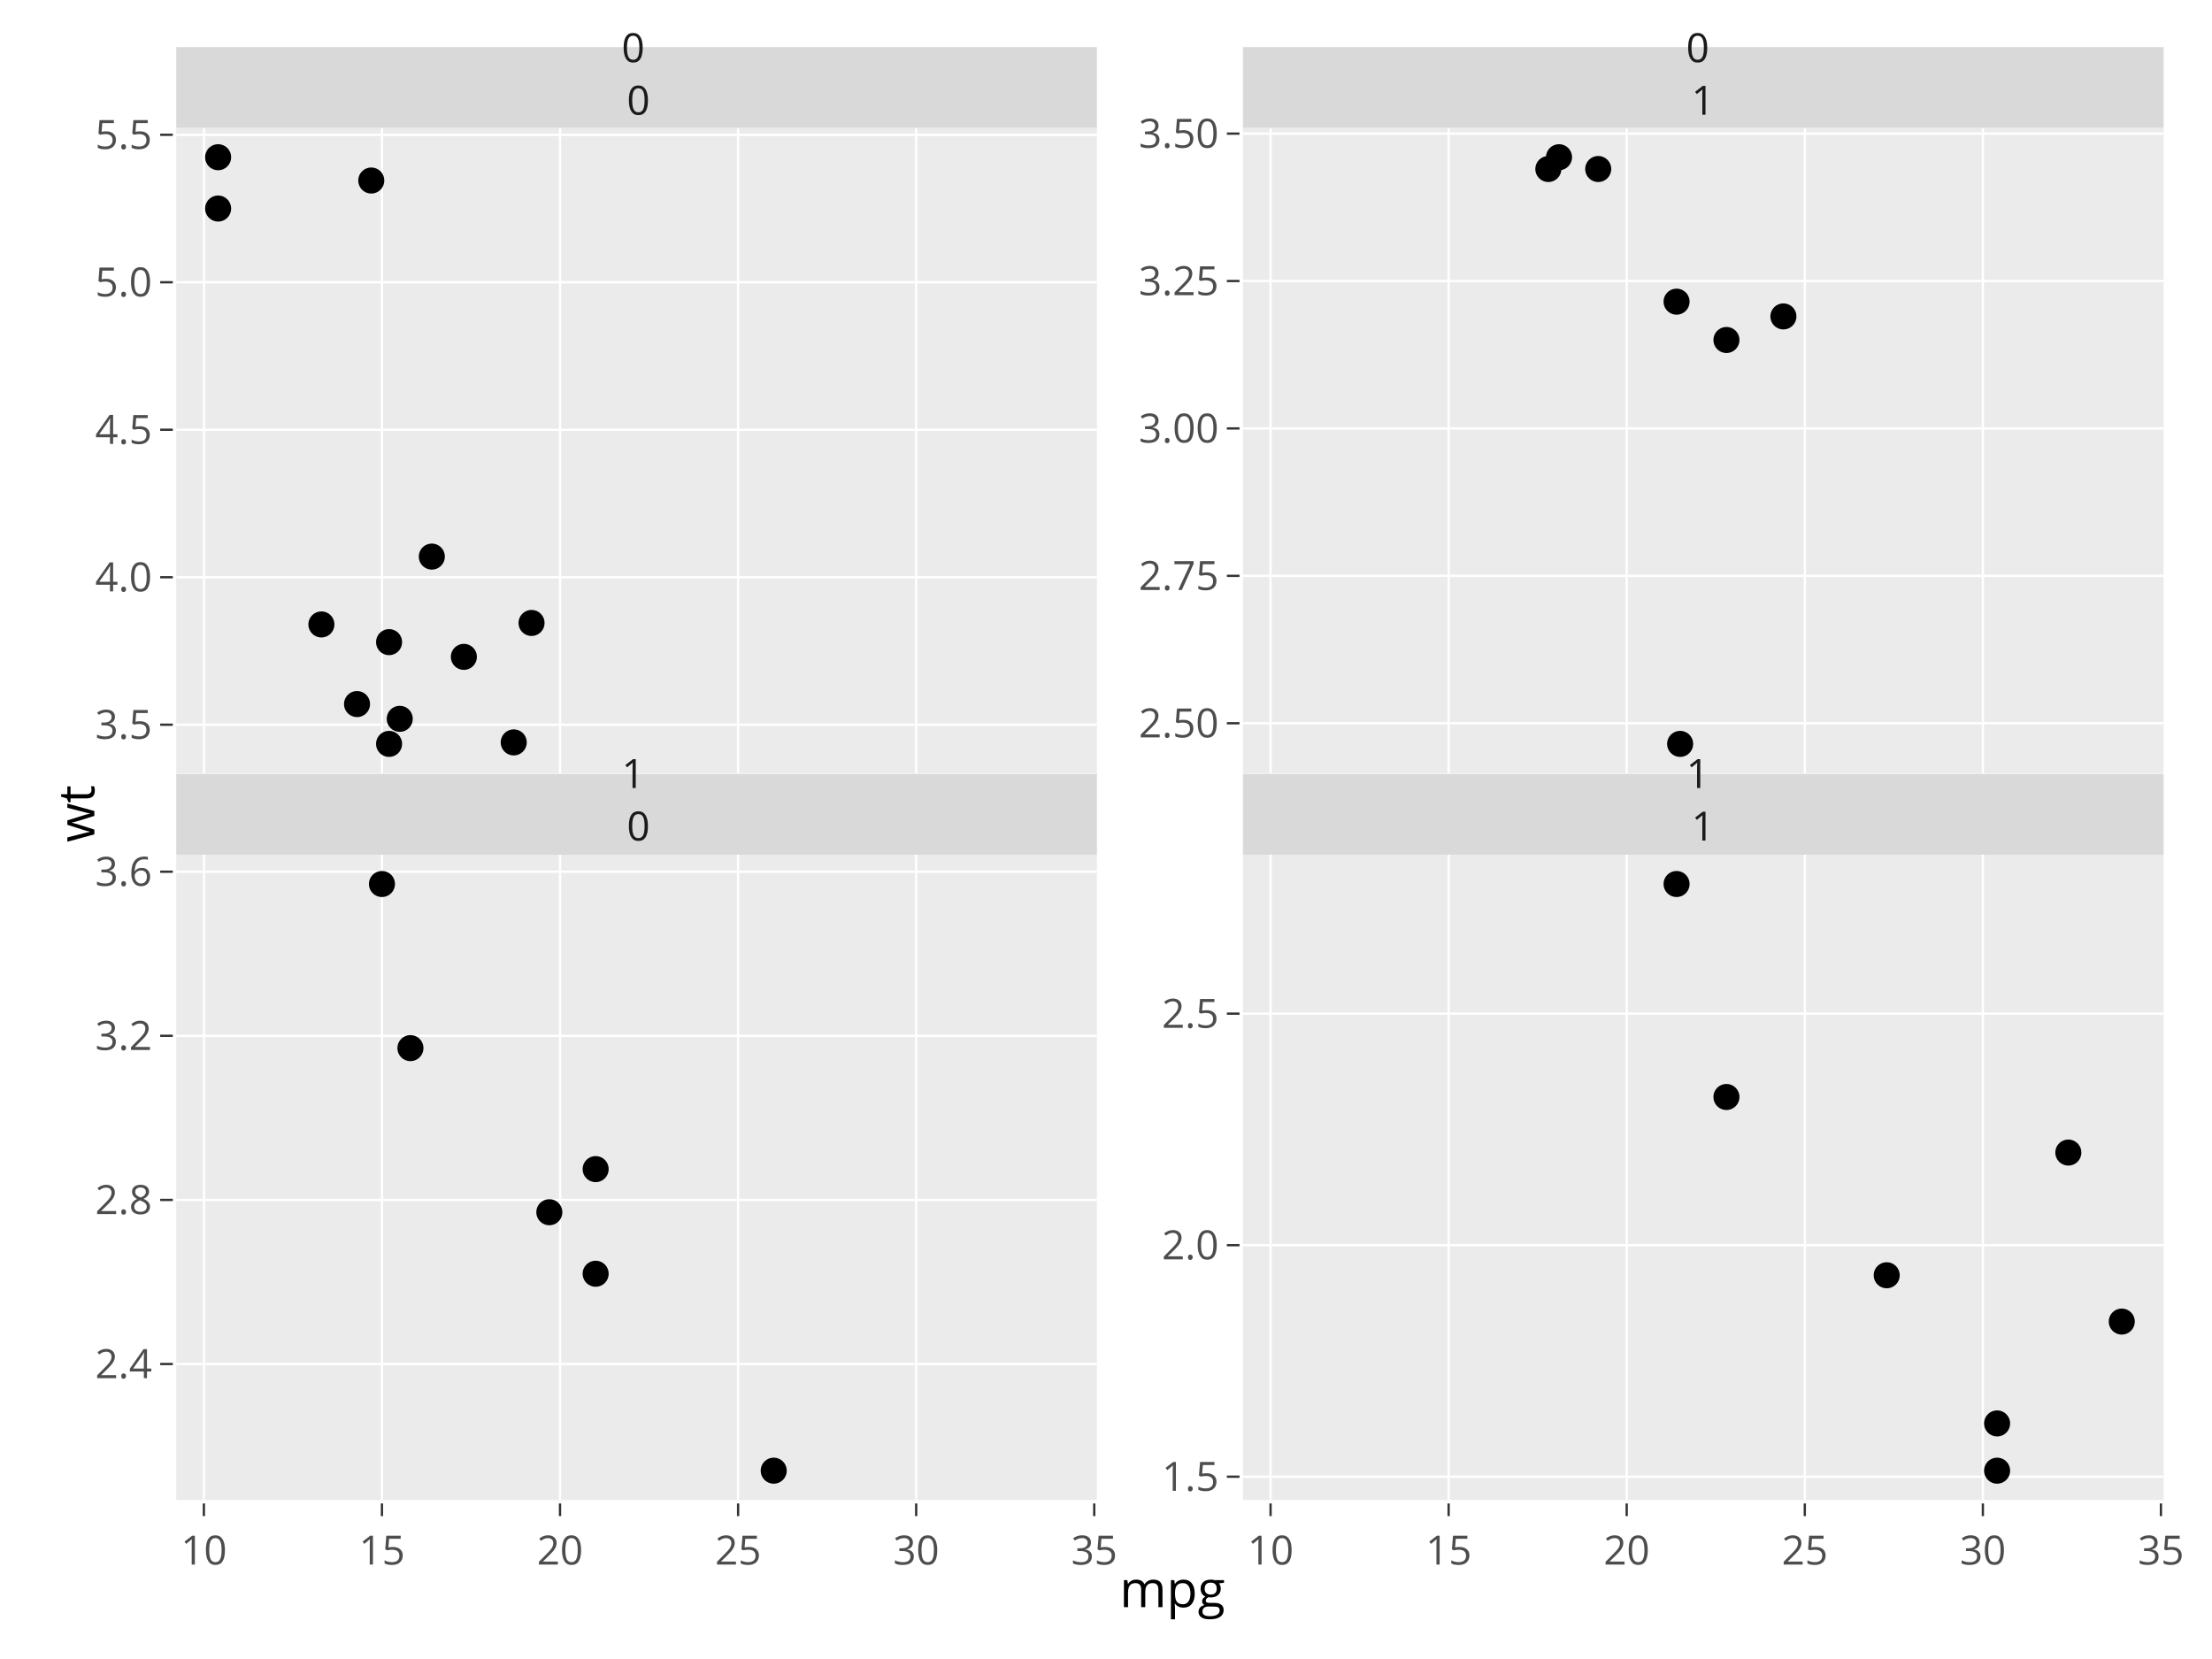
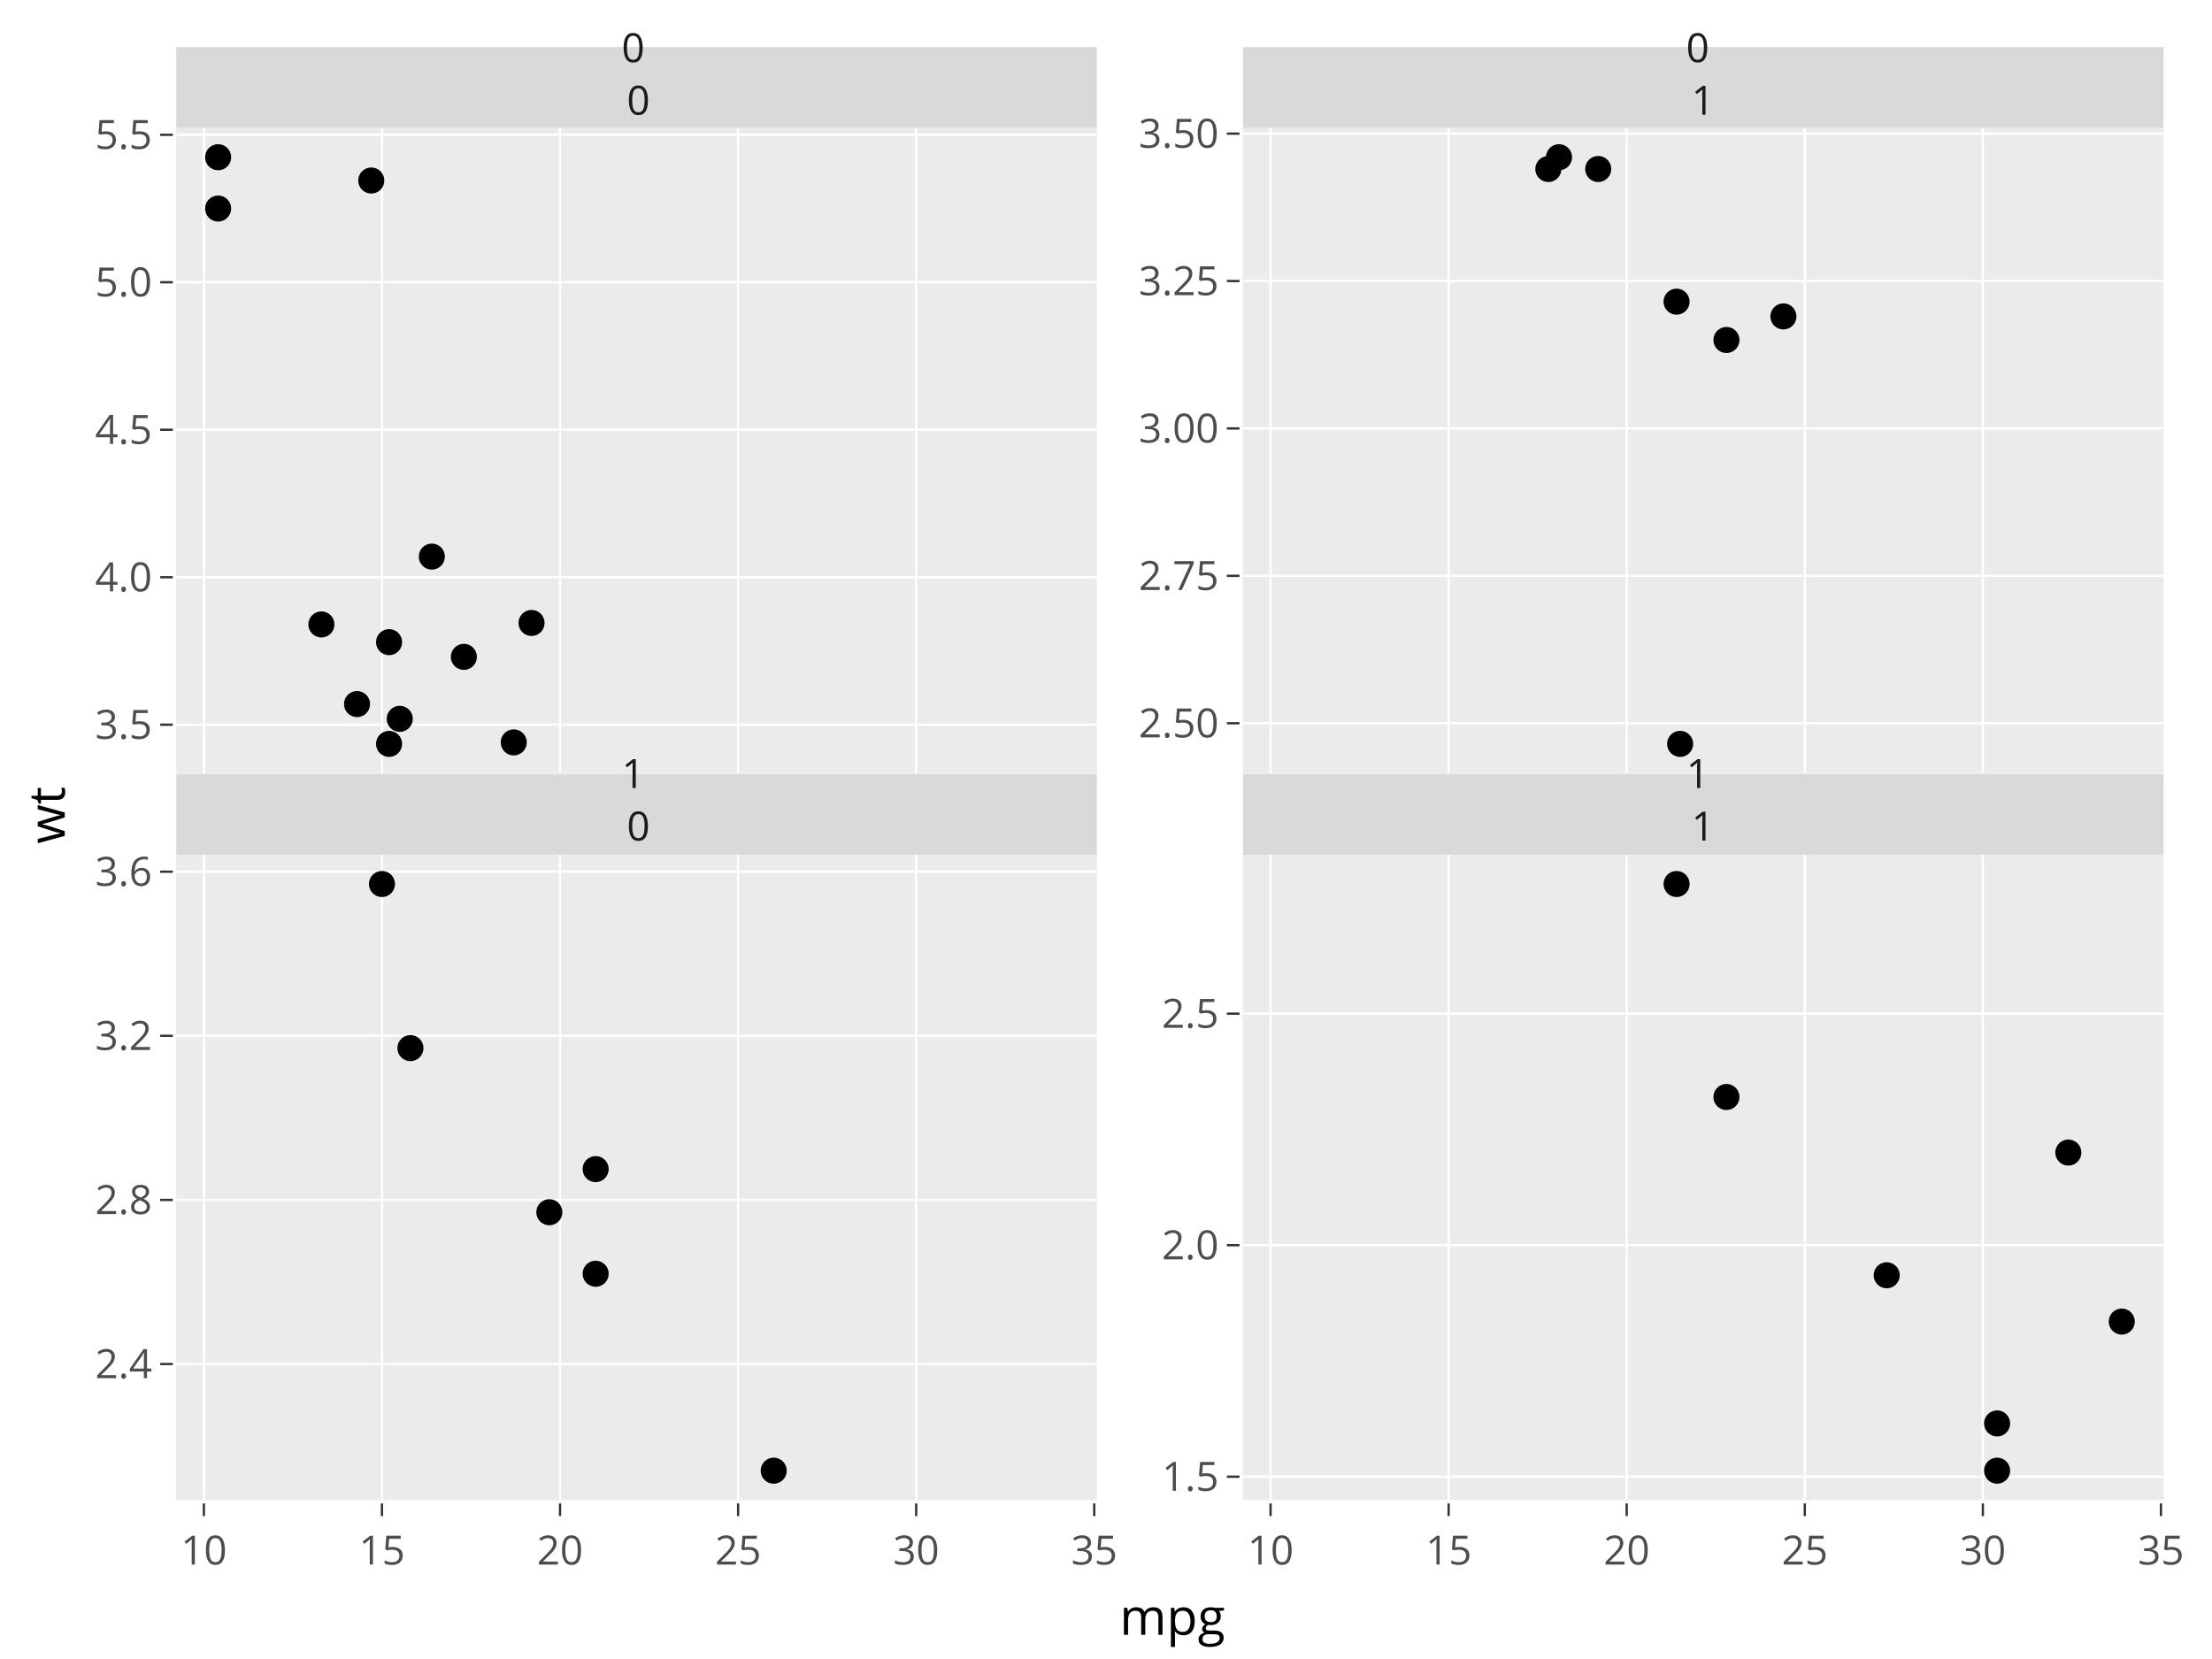
<svg xmlns="http://www.w3.org/2000/svg" class="main-svg" width="640" height="480" style="" viewBox="0 0 640 480">
  <rect x="0" y="0" width="640" height="480" style="fill: rgb(255, 255, 255); fill-opacity: 1;" />
  <defs id="defs-">
    <g class="clips">
      <clipPath id="clipxyplot" class="plotclip">
        <rect width="266.376" height="186.717" />
      </clipPath>
      <clipPath id="clipxy3plot" class="plotclip">
        <rect width="266.376" height="186.717" />
      </clipPath>
      <clipPath id="clipx2y2plot" class="plotclip">
        <rect width="266.376" height="186.717" />
      </clipPath>
      <clipPath id="clipx2y4plot" class="plotclip">
        <rect width="266.376" height="186.717" />
      </clipPath>
      <clipPath class="axesclip" id="clipx">
        <rect x="51" y="0" width="266.376" height="480" />
      </clipPath>
      <clipPath class="axesclip" id="clipy">
        <rect x="0" y="37" width="640" height="186.717" />
      </clipPath>
      <clipPath class="axesclip" id="clipxy">
        <rect x="51" y="37" width="266.376" height="186.717" />
      </clipPath>
      <clipPath class="axesclip" id="clipy2">
        <rect x="0" y="37" width="640" height="186.717" />
      </clipPath>
      <clipPath class="axesclip" id="clipxy2">
        <rect x="51" y="37" width="266.376" height="186.717" />
      </clipPath>
      <clipPath class="axesclip" id="clipy3">
        <rect x="0" y="247.283" width="640" height="186.717" />
      </clipPath>
      <clipPath class="axesclip" id="clipxy3">
        <rect x="51" y="247.283" width="266.376" height="186.717" />
      </clipPath>
      <clipPath class="axesclip" id="clipy4">
        <rect x="0" y="247.283" width="640" height="186.717" />
      </clipPath>
      <clipPath class="axesclip" id="clipxy4">
        <rect x="51" y="247.283" width="266.376" height="186.717" />
      </clipPath>
      <clipPath class="axesclip" id="clipx2">
        <rect x="359.624" y="0" width="266.376" height="480" />
      </clipPath>
      <clipPath class="axesclip" id="clipx2y">
        <rect x="359.624" y="37" width="266.376" height="186.717" />
      </clipPath>
      <clipPath class="axesclip" id="clipx2y2">
        <rect x="359.624" y="37" width="266.376" height="186.717" />
      </clipPath>
      <clipPath class="axesclip" id="clipx2y3">
        <rect x="359.624" y="247.283" width="266.376" height="186.717" />
      </clipPath>
      <clipPath class="axesclip" id="clipx2y4">
        <rect x="359.624" y="247.283" width="266.376" height="186.717" />
      </clipPath>
    </g>
    <g class="gradients" />
    <g class="patterns" />
  </defs>
  <g class="bglayer">
    <rect class="bg" x="51" y="37" width="266.376" height="186.717" style="fill: rgb(235, 235, 235); fill-opacity: 1; stroke-width: 0;" />
    <rect class="bg" x="51" y="247.283" width="266.376" height="186.717" style="fill: rgb(235, 235, 235); fill-opacity: 1; stroke-width: 0;" />
    <rect class="bg" x="359.624" y="37" width="266.376" height="186.717" style="fill: rgb(235, 235, 235); fill-opacity: 1; stroke-width: 0;" />
    <rect class="bg" x="359.624" y="247.283" width="266.376" height="186.717" style="fill: rgb(235, 235, 235); fill-opacity: 1; stroke-width: 0;" />
  </g>
  <g class="layer-below">
    <g class="imagelayer" />
    <g class="shapelayer" />
  </g>
  <g class="cartesianlayer">
    <g class="subplot xy">
      <g class="layer-subplot">
        <g class="shapelayer" />
        <g class="imagelayer" />
      </g>
      <g class="gridlayer">
        <g class="x">
          <path class="xgrid crisp" transform="translate(58.99,0)" d="M0,37v186.717" style="stroke: rgb(255, 255, 255); stroke-opacity: 1; stroke-width: 0.664px;" />
          <path class="xgrid crisp" transform="translate(110.51,0)" d="M0,37v186.717" style="stroke: rgb(255, 255, 255); stroke-opacity: 1; stroke-width: 0.664px;" />
          <path class="xgrid crisp" transform="translate(162.03,0)" d="M0,37v186.717" style="stroke: rgb(255, 255, 255); stroke-opacity: 1; stroke-width: 0.664px;" />
          <path class="xgrid crisp" transform="translate(213.56,0)" d="M0,37v186.717" style="stroke: rgb(255, 255, 255); stroke-opacity: 1; stroke-width: 0.664px;" />
          <path class="xgrid crisp" transform="translate(265.08,0)" d="M0,37v186.717" style="stroke: rgb(255, 255, 255); stroke-opacity: 1; stroke-width: 0.664px;" />
        </g>
        <g class="y">
          <path class="ygrid crisp" transform="translate(0,209.68)" d="M51,0h266.376" style="stroke: rgb(255, 255, 255); stroke-opacity: 1; stroke-width: 0.664px;" />
          <path class="ygrid crisp" transform="translate(0,167.01)" d="M51,0h266.376" style="stroke: rgb(255, 255, 255); stroke-opacity: 1; stroke-width: 0.664px;" />
          <path class="ygrid crisp" transform="translate(0,124.34)" d="M51,0h266.376" style="stroke: rgb(255, 255, 255); stroke-opacity: 1; stroke-width: 0.664px;" />
          <path class="ygrid crisp" transform="translate(0,81.67)" d="M51,0h266.376" style="stroke: rgb(255, 255, 255); stroke-opacity: 1; stroke-width: 0.664px;" />
          <path class="ygrid crisp" transform="translate(0,39)" d="M51,0h266.376" style="stroke: rgb(255, 255, 255); stroke-opacity: 1; stroke-width: 0.664px;" />
        </g>
      </g>
      <g class="zerolinelayer" />
      <path class="xlines-below" />
      <path class="ylines-below" />
      <g class="overlines-below" />
      <g class="xaxislayer-below" />
      <g class="yaxislayer-below" />
      <g class="overaxes-below" />
      <g class="plot" transform="translate(51,37)" clip-path="url(#clipxyplot)">
        <g class="scatterlayer mlayer">
          <g class="trace scatter trace-vdiffr-plotly-1" style="stroke-miterlimit: 2; opacity: 1;">
            <g class="fills" />
            <g class="errorbars" />
            <g class="lines" />
            <g class="points">
              <path class="point" transform="translate(97.64,177.8)" d="M2.83,0A2.83,2.83 0 1,1 0,-2.83A2.83,2.83 0 0,1 2.83,0Z" style="opacity: 1; stroke-width: 1.89px; fill: rgb(0, 0, 0); fill-opacity: 1; stroke: rgb(0, 0, 0); stroke-opacity: 1;" />
              <path class="point" transform="translate(52.3,166.71)" d="M2.83,0A2.83,2.83 0 1,1 0,-2.83A2.83,2.83 0 0,1 2.83,0Z" style="opacity: 1; stroke-width: 1.89px; fill: rgb(0, 0, 0); fill-opacity: 1; stroke: rgb(0, 0, 0); stroke-opacity: 1;" />
              <path class="point" transform="translate(73.94,124.04)" d="M2.83,0A2.83,2.83 0 1,1 0,-2.83A2.83,2.83 0 0,1 2.83,0Z" style="opacity: 1; stroke-width: 1.89px; fill: rgb(0, 0, 0); fill-opacity: 1; stroke: rgb(0, 0, 0); stroke-opacity: 1;" />
              <path class="point" transform="translate(83.21,153.05)" d="M2.83,0A2.83,2.83 0 1,1 0,-2.83A2.83,2.83 0 0,1 2.83,0Z" style="opacity: 1; stroke-width: 1.89px; fill: rgb(0, 0, 0); fill-opacity: 1; stroke: rgb(0, 0, 0); stroke-opacity: 1;" />
              <path class="point" transform="translate(61.57,148.79)" d="M2.83,0A2.83,2.83 0 1,1 0,-2.83A2.83,2.83 0 0,1 2.83,0Z" style="opacity: 1; stroke-width: 1.89px; fill: rgb(0, 0, 0); fill-opacity: 1; stroke: rgb(0, 0, 0); stroke-opacity: 1;" />
              <path class="point" transform="translate(12.11,23.34)" d="M2.83,0A2.83,2.83 0 1,1 0,-2.83A2.83,2.83 0 0,1 2.83,0Z" style="opacity: 1; stroke-width: 1.89px; fill: rgb(0, 0, 0); fill-opacity: 1; stroke: rgb(0, 0, 0); stroke-opacity: 1;" />
              <path class="point" transform="translate(12.11,8.49)" d="M2.83,0A2.83,2.83 0 1,1 0,-2.83A2.83,2.83 0 0,1 2.83,0Z" style="opacity: 1; stroke-width: 1.89px; fill: rgb(0, 0, 0); fill-opacity: 1; stroke: rgb(0, 0, 0); stroke-opacity: 1;" />
              <path class="point" transform="translate(56.42,15.23)" d="M2.83,0A2.83,2.83 0 1,1 0,-2.83A2.83,2.83 0 0,1 2.83,0Z" style="opacity: 1; stroke-width: 1.89px; fill: rgb(0, 0, 0); fill-opacity: 1; stroke: rgb(0, 0, 0); stroke-opacity: 1;" />
              <path class="point" transform="translate(64.66,170.98)" d="M2.83,0A2.83,2.83 0 1,1 0,-2.83A2.83,2.83 0 0,1 2.83,0Z" style="opacity: 1; stroke-width: 1.89px; fill: rgb(0, 0, 0); fill-opacity: 1; stroke: rgb(0, 0, 0); stroke-opacity: 1;" />
              <path class="point" transform="translate(61.57,178.23)" d="M2.83,0A2.83,2.83 0 1,1 0,-2.83A2.83,2.83 0 0,1 2.83,0Z" style="opacity: 1; stroke-width: 1.89px; fill: rgb(0, 0, 0); fill-opacity: 1; stroke: rgb(0, 0, 0); stroke-opacity: 1;" />
              <path class="point" transform="translate(41.99,143.67)" d="M2.83,0A2.83,2.83 0 1,1 0,-2.83A2.83,2.83 0 0,1 2.83,0Z" style="opacity: 1; stroke-width: 1.89px; fill: rgb(0, 0, 0); fill-opacity: 1; stroke: rgb(0, 0, 0); stroke-opacity: 1;" />
              <path class="point" transform="translate(102.79,143.24)" d="M2.83,0A2.83,2.83 0 1,1 0,-2.83A2.83,2.83 0 0,1 2.83,0Z" style="opacity: 1; stroke-width: 1.89px; fill: rgb(0, 0, 0); fill-opacity: 1; stroke: rgb(0, 0, 0); stroke-opacity: 1;" />
            </g>
            <g class="text" />
          </g>
        </g>
      </g>
      <g class="overplot" />
      <path class="xlines-above crisp" d="M0,0" style="fill: none;" />
      <path class="ylines-above crisp" d="" style="fill: none; stroke-width: 1px; stroke: rgb(0, 0, 0); stroke-opacity: 0;" />
      <g class="overlines-above" />
      <g class="xaxislayer-above" />
      <g class="yaxislayer-above">
        <path class="ytick ticks crisp" d="M50,0h-3.653" transform="translate(0,209.68)" style="stroke: rgb(51, 51, 51); stroke-opacity: 1; stroke-width: 0.664px;" />
        <path class="ytick ticks crisp" d="M50,0h-3.653" transform="translate(0,167.01)" style="stroke: rgb(51, 51, 51); stroke-opacity: 1; stroke-width: 0.664px;" />
        <path class="ytick ticks crisp" d="M50,0h-3.653" transform="translate(0,124.34)" style="stroke: rgb(51, 51, 51); stroke-opacity: 1; stroke-width: 0.664px;" />
        <path class="ytick ticks crisp" d="M50,0h-3.653" transform="translate(0,81.67)" style="stroke: rgb(51, 51, 51); stroke-opacity: 1; stroke-width: 0.664px;" />
        <path class="ytick ticks crisp" d="M50,0h-3.653" transform="translate(0,39)" style="stroke: rgb(51, 51, 51); stroke-opacity: 1; stroke-width: 0.664px;" />
        <g class="ytick">
          <text text-anchor="end" x="44.009" y="4.091" transform="translate(0,209.68)" style="font-family: 'Open Sans', verdana, arial, sans-serif; font-size: 11.69px; fill: rgb(77, 77, 77); fill-opacity: 1; white-space: pre; opacity: 1;">3.5</text>
        </g>
        <g class="ytick">
          <text text-anchor="end" x="44.009" y="4.091" style="font-family: 'Open Sans', verdana, arial, sans-serif; font-size: 11.69px; fill: rgb(77, 77, 77); fill-opacity: 1; white-space: pre; opacity: 1;" transform="translate(0,167.01)">4.0</text>
        </g>
        <g class="ytick">
          <text text-anchor="end" x="44.009" y="4.091" style="font-family: 'Open Sans', verdana, arial, sans-serif; font-size: 11.69px; fill: rgb(77, 77, 77); fill-opacity: 1; white-space: pre; opacity: 1;" transform="translate(0,124.34)">4.5</text>
        </g>
        <g class="ytick">
          <text text-anchor="end" x="44.009" y="4.091" style="font-family: 'Open Sans', verdana, arial, sans-serif; font-size: 11.69px; fill: rgb(77, 77, 77); fill-opacity: 1; white-space: pre; opacity: 1;" transform="translate(0,81.67)">5.0</text>
        </g>
        <g class="ytick">
          <text text-anchor="end" x="44.009" y="4.091" style="font-family: 'Open Sans', verdana, arial, sans-serif; font-size: 11.69px; fill: rgb(77, 77, 77); fill-opacity: 1; white-space: pre; opacity: 1;" transform="translate(0,39)">5.5</text>
        </g>
      </g>
      <g class="overaxes-above" />
    </g>
    <g class="subplot xy3">
      <g class="layer-subplot">
        <g class="shapelayer" />
        <g class="imagelayer" />
      </g>
      <g class="gridlayer">
        <g class="x">
          <path class="xgrid crisp" transform="translate(58.99,0)" d="M0,247.283v186.717" style="stroke: rgb(255, 255, 255); stroke-opacity: 1; stroke-width: 0.664px;" />
          <path class="xgrid crisp" transform="translate(110.51,0)" d="M0,247.283v186.717" style="stroke: rgb(255, 255, 255); stroke-opacity: 1; stroke-width: 0.664px;" />
          <path class="xgrid crisp" transform="translate(162.03,0)" d="M0,247.283v186.717" style="stroke: rgb(255, 255, 255); stroke-opacity: 1; stroke-width: 0.664px;" />
          <path class="xgrid crisp" transform="translate(213.56,0)" d="M0,247.283v186.717" style="stroke: rgb(255, 255, 255); stroke-opacity: 1; stroke-width: 0.664px;" />
          <path class="xgrid crisp" transform="translate(265.08,0)" d="M0,247.283v186.717" style="stroke: rgb(255, 255, 255); stroke-opacity: 1; stroke-width: 0.664px;" />
        </g>
        <g class="y3">
          <path class="y3grid crisp" transform="translate(0,394.6531)" d="M51,0h266.376" style="stroke: rgb(255, 255, 255); stroke-opacity: 1; stroke-width: 0.664px;" />
          <path class="y3grid crisp" transform="translate(0,347.1731)" d="M51,0h266.376" style="stroke: rgb(255, 255, 255); stroke-opacity: 1; stroke-width: 0.664px;" />
          <path class="y3grid crisp" transform="translate(0,299.6931)" d="M51,0h266.376" style="stroke: rgb(255, 255, 255); stroke-opacity: 1; stroke-width: 0.664px;" />
          <path class="y3grid crisp" transform="translate(0,252.2131)" d="M51,0h266.376" style="stroke: rgb(255, 255, 255); stroke-opacity: 1; stroke-width: 0.664px;" />
        </g>
      </g>
      <g class="zerolinelayer" />
      <path class="xlines-below" />
      <path class="ylines-below" />
      <g class="overlines-below" />
      <g class="xaxislayer-below" />
      <g class="yaxislayer-below" />
      <g class="overaxes-below" />
      <g class="plot" transform="translate(51,247.2831)" clip-path="url(#clipxy3plot)">
        <g class="scatterlayer mlayer">
          <g class="trace scatter trace-vdiffr-plotly-3" style="stroke-miterlimit: 2; opacity: 1;">
            <g class="fills" />
            <g class="errorbars" />
            <g class="lines" />
            <g class="points">
              <path class="point" transform="translate(121.34,121.25)" d="M2.83,0A2.83,2.83 0 1,1 0,-2.83A2.83,2.83 0 0,1 2.83,0Z" style="opacity: 1; stroke-width: 1.89px; fill: rgb(0, 0, 0); fill-opacity: 1; stroke: rgb(0, 0, 0); stroke-opacity: 1;" />
              <path class="point" transform="translate(121.34,90.98)" d="M2.83,0A2.83,2.83 0 1,1 0,-2.83A2.83,2.83 0 0,1 2.83,0Z" style="opacity: 1; stroke-width: 1.89px; fill: rgb(0, 0, 0); fill-opacity: 1; stroke: rgb(0, 0, 0); stroke-opacity: 1;" />
              <path class="point" transform="translate(172.86,178.23)" d="M2.83,0A2.83,2.83 0 1,1 0,-2.83A2.83,2.83 0 0,1 2.83,0Z" style="opacity: 1; stroke-width: 1.89px; fill: rgb(0, 0, 0); fill-opacity: 1; stroke: rgb(0, 0, 0); stroke-opacity: 1;" />
              <path class="point" transform="translate(67.75,55.97)" d="M2.83,0A2.83,2.83 0 1,1 0,-2.83A2.83,2.83 0 0,1 2.83,0Z" style="opacity: 1; stroke-width: 1.89px; fill: rgb(0, 0, 0); fill-opacity: 1; stroke: rgb(0, 0, 0); stroke-opacity: 1;" />
              <path class="point" transform="translate(107.94,103.45)" d="M2.83,0A2.83,2.83 0 1,1 0,-2.83A2.83,2.83 0 0,1 2.83,0Z" style="opacity: 1; stroke-width: 1.89px; fill: rgb(0, 0, 0); fill-opacity: 1; stroke: rgb(0, 0, 0); stroke-opacity: 1;" />
              <path class="point" transform="translate(59.51,8.49)" d="M2.83,0A2.83,2.83 0 1,1 0,-2.83A2.83,2.83 0 0,1 2.83,0Z" style="opacity: 1; stroke-width: 1.89px; fill: rgb(0, 0, 0); fill-opacity: 1; stroke: rgb(0, 0, 0); stroke-opacity: 1;" />
            </g>
            <g class="text" />
          </g>
        </g>
      </g>
      <g class="overplot" />
      <path class="xlines-above crisp" d="" style="fill: none; stroke-width: 1px; stroke: rgb(0, 0, 0); stroke-opacity: 0;" />
      <path class="ylines-above crisp" d="" style="fill: none; stroke-width: 1px; stroke: rgb(0, 0, 0); stroke-opacity: 0;" />
      <g class="overlines-above" />
      <g class="xaxislayer-above">
        <path class="xtick ticks crisp" d="M0,435v3.653" transform="translate(58.99,0)" style="stroke: rgb(51, 51, 51); stroke-opacity: 1; stroke-width: 0.664px;" />
        <path class="xtick ticks crisp" d="M0,435v3.653" transform="translate(110.51,0)" style="stroke: rgb(51, 51, 51); stroke-opacity: 1; stroke-width: 0.664px;" />
        <path class="xtick ticks crisp" d="M0,435v3.653" transform="translate(162.03,0)" style="stroke: rgb(51, 51, 51); stroke-opacity: 1; stroke-width: 0.664px;" />
        <path class="xtick ticks crisp" d="M0,435v3.653" transform="translate(213.56,0)" style="stroke: rgb(51, 51, 51); stroke-opacity: 1; stroke-width: 0.664px;" />
        <path class="xtick ticks crisp" d="M0,435v3.653" transform="translate(265.08,0)" style="stroke: rgb(51, 51, 51); stroke-opacity: 1; stroke-width: 0.664px;" />
        <path class="xtick ticks crisp" d="M0,435v3.653" transform="translate(316.6,0)" style="stroke: rgb(51, 51, 51); stroke-opacity: 1; stroke-width: 0.664px;" />
        <g class="xtick">
          <text text-anchor="middle" x="0" y="452.68" transform="translate(58.99,0)" style="font-family: 'Open Sans', verdana, arial, sans-serif; font-size: 11.69px; fill: rgb(77, 77, 77); fill-opacity: 1; white-space: pre; opacity: 1;">10</text>
        </g>
        <g class="xtick">
          <text text-anchor="middle" x="0" y="452.68" style="font-family: 'Open Sans', verdana, arial, sans-serif; font-size: 11.69px; fill: rgb(77, 77, 77); fill-opacity: 1; white-space: pre; opacity: 1;" transform="translate(110.51,0)">15</text>
        </g>
        <g class="xtick">
          <text text-anchor="middle" x="0" y="452.68" style="font-family: 'Open Sans', verdana, arial, sans-serif; font-size: 11.69px; fill: rgb(77, 77, 77); fill-opacity: 1; white-space: pre; opacity: 1;" transform="translate(162.03,0)">20</text>
        </g>
        <g class="xtick">
          <text text-anchor="middle" x="0" y="452.68" style="font-family: 'Open Sans', verdana, arial, sans-serif; font-size: 11.69px; fill: rgb(77, 77, 77); fill-opacity: 1; white-space: pre; opacity: 1;" transform="translate(213.56,0)">25</text>
        </g>
        <g class="xtick">
          <text text-anchor="middle" x="0" y="452.68" style="font-family: 'Open Sans', verdana, arial, sans-serif; font-size: 11.69px; fill: rgb(77, 77, 77); fill-opacity: 1; white-space: pre; opacity: 1;" transform="translate(265.08,0)">30</text>
        </g>
        <g class="xtick">
          <text text-anchor="middle" x="0" y="452.68" style="font-family: 'Open Sans', verdana, arial, sans-serif; font-size: 11.69px; fill: rgb(77, 77, 77); fill-opacity: 1; white-space: pre; opacity: 1;" transform="translate(316.6,0)">35</text>
        </g>
      </g>
      <g class="yaxislayer-above">
        <path class="y3tick ticks crisp" d="M50,0h-3.653" transform="translate(0,394.6531)" style="stroke: rgb(51, 51, 51); stroke-opacity: 1; stroke-width: 0.664px;" />
        <path class="y3tick ticks crisp" d="M50,0h-3.653" transform="translate(0,347.1731)" style="stroke: rgb(51, 51, 51); stroke-opacity: 1; stroke-width: 0.664px;" />
        <path class="y3tick ticks crisp" d="M50,0h-3.653" transform="translate(0,299.6931)" style="stroke: rgb(51, 51, 51); stroke-opacity: 1; stroke-width: 0.664px;" />
        <path class="y3tick ticks crisp" d="M50,0h-3.653" transform="translate(0,252.2131)" style="stroke: rgb(51, 51, 51); stroke-opacity: 1; stroke-width: 0.664px;" />
        <g class="y3tick">
          <text text-anchor="end" x="44.009" y="4.091" transform="translate(0,394.6531)" style="font-family: 'Open Sans', verdana, arial, sans-serif; font-size: 11.69px; fill: rgb(77, 77, 77); fill-opacity: 1; white-space: pre; opacity: 1;">2.4</text>
        </g>
        <g class="y3tick">
          <text text-anchor="end" x="44.009" y="4.091" style="font-family: 'Open Sans', verdana, arial, sans-serif; font-size: 11.69px; fill: rgb(77, 77, 77); fill-opacity: 1; white-space: pre; opacity: 1;" transform="translate(0,347.1731)">2.8</text>
        </g>
        <g class="y3tick">
          <text text-anchor="end" x="44.009" y="4.091" style="font-family: 'Open Sans', verdana, arial, sans-serif; font-size: 11.69px; fill: rgb(77, 77, 77); fill-opacity: 1; white-space: pre; opacity: 1;" transform="translate(0,299.6931)">3.2</text>
        </g>
        <g class="y3tick">
          <text text-anchor="end" x="44.009" y="4.091" style="font-family: 'Open Sans', verdana, arial, sans-serif; font-size: 11.69px; fill: rgb(77, 77, 77); fill-opacity: 1; white-space: pre; opacity: 1;" transform="translate(0,252.2131)">3.6</text>
        </g>
      </g>
      <g class="overaxes-above" />
    </g>
    <g class="subplot x2y2">
      <g class="layer-subplot">
        <g class="shapelayer" />
        <g class="imagelayer" />
      </g>
      <g class="gridlayer">
        <g class="x2">
          <path class="x2grid crisp" transform="translate(367.6139,0)" d="M0,37v186.717" style="stroke: rgb(255, 255, 255); stroke-opacity: 1; stroke-width: 0.664px;" />
          <path class="x2grid crisp" transform="translate(419.1339,0)" d="M0,37v186.717" style="stroke: rgb(255, 255, 255); stroke-opacity: 1; stroke-width: 0.664px;" />
          <path class="x2grid crisp" transform="translate(470.6539,0)" d="M0,37v186.717" style="stroke: rgb(255, 255, 255); stroke-opacity: 1; stroke-width: 0.664px;" />
          <path class="x2grid crisp" transform="translate(522.1839,0)" d="M0,37v186.717" style="stroke: rgb(255, 255, 255); stroke-opacity: 1; stroke-width: 0.664px;" />
          <path class="x2grid crisp" transform="translate(573.7039,0)" d="M0,37v186.717" style="stroke: rgb(255, 255, 255); stroke-opacity: 1; stroke-width: 0.664px;" />
        </g>
        <g class="y2">
          <path class="y2grid crisp" transform="translate(0,209.26)" d="M359.624,0h266.376" style="stroke: rgb(255, 255, 255); stroke-opacity: 1; stroke-width: 0.664px;" />
          <path class="y2grid crisp" transform="translate(0,166.61)" d="M359.624,0h266.376" style="stroke: rgb(255, 255, 255); stroke-opacity: 1; stroke-width: 0.664px;" />
          <path class="y2grid crisp" transform="translate(0,123.96)" d="M359.624,0h266.376" style="stroke: rgb(255, 255, 255); stroke-opacity: 1; stroke-width: 0.664px;" />
          <path class="y2grid crisp" transform="translate(0,81.31)" d="M359.624,0h266.376" style="stroke: rgb(255, 255, 255); stroke-opacity: 1; stroke-width: 0.664px;" />
          <path class="y2grid crisp" transform="translate(0,38.66)" d="M359.624,0h266.376" style="stroke: rgb(255, 255, 255); stroke-opacity: 1; stroke-width: 0.664px;" />
        </g>
      </g>
      <g class="zerolinelayer" />
      <path class="xlines-below" />
      <path class="ylines-below" />
      <g class="overlines-below" />
      <g class="xaxislayer-below" />
      <g class="yaxislayer-below" />
      <g class="overaxes-below" />
      <g class="plot" transform="translate(359.6239,37)" clip-path="url(#clipx2y2plot)">
        <g class="scatterlayer mlayer">
          <g class="trace scatter trace-vdiffr-plotly-2" style="stroke-miterlimit: 2; opacity: 1;">
            <g class="fills" />
            <g class="errorbars" />
            <g class="lines" />
            <g class="points">
              <path class="point" transform="translate(125.46,50.28)" d="M2.83,0A2.83,2.83 0 1,1 0,-2.83A2.83,2.83 0 0,1 2.83,0Z" style="opacity: 1; stroke-width: 1.89px; fill: rgb(0, 0, 0); fill-opacity: 1; stroke: rgb(0, 0, 0); stroke-opacity: 1;" />
              <path class="point" transform="translate(91.45,8.49)" d="M2.83,0A2.83,2.83 0 1,1 0,-2.83A2.83,2.83 0 0,1 2.83,0Z" style="opacity: 1; stroke-width: 1.89px; fill: rgb(0, 0, 0); fill-opacity: 1; stroke: rgb(0, 0, 0); stroke-opacity: 1;" />
              <path class="point" transform="translate(156.37,54.55)" d="M2.83,0A2.83,2.83 0 1,1 0,-2.83A2.83,2.83 0 0,1 2.83,0Z" style="opacity: 1; stroke-width: 1.89px; fill: rgb(0, 0, 0); fill-opacity: 1; stroke: rgb(0, 0, 0); stroke-opacity: 1;" />
              <path class="point" transform="translate(139.89,61.37)" d="M2.83,0A2.83,2.83 0 1,1 0,-2.83A2.83,2.83 0 0,1 2.83,0Z" style="opacity: 1; stroke-width: 1.89px; fill: rgb(0, 0, 0); fill-opacity: 1; stroke: rgb(0, 0, 0); stroke-opacity: 1;" />
              <path class="point" transform="translate(102.79,11.9)" d="M2.83,0A2.83,2.83 0 1,1 0,-2.83A2.83,2.83 0 0,1 2.83,0Z" style="opacity: 1; stroke-width: 1.89px; fill: rgb(0, 0, 0); fill-opacity: 1; stroke: rgb(0, 0, 0); stroke-opacity: 1;" />
              <path class="point" transform="translate(88.36,11.9)" d="M2.83,0A2.83,2.83 0 1,1 0,-2.83A2.83,2.83 0 0,1 2.83,0Z" style="opacity: 1; stroke-width: 1.89px; fill: rgb(0, 0, 0); fill-opacity: 1; stroke: rgb(0, 0, 0); stroke-opacity: 1;" />
              <path class="point" transform="translate(126.49,178.23)" d="M2.83,0A2.83,2.83 0 1,1 0,-2.83A2.83,2.83 0 0,1 2.83,0Z" style="opacity: 1; stroke-width: 1.89px; fill: rgb(0, 0, 0); fill-opacity: 1; stroke: rgb(0, 0, 0); stroke-opacity: 1;" />
            </g>
            <g class="text" />
          </g>
        </g>
      </g>
      <g class="overplot" />
      <path class="xlines-above crisp" d="M0,0" style="fill: none;" />
      <path class="ylines-above crisp" d="" style="fill: none; stroke-width: 1px; stroke: rgb(0, 0, 0); stroke-opacity: 0;" />
      <g class="overlines-above" />
      <g class="xaxislayer-above" />
      <g class="yaxislayer-above">
        <path class="y2tick ticks crisp" d="M358.624,0h-3.653" transform="translate(0,209.26)" style="stroke: rgb(51, 51, 51); stroke-opacity: 1; stroke-width: 0.664px;" />
        <path class="y2tick ticks crisp" d="M358.624,0h-3.653" transform="translate(0,166.61)" style="stroke: rgb(51, 51, 51); stroke-opacity: 1; stroke-width: 0.664px;" />
        <path class="y2tick ticks crisp" d="M358.624,0h-3.653" transform="translate(0,123.96)" style="stroke: rgb(51, 51, 51); stroke-opacity: 1; stroke-width: 0.664px;" />
        <path class="y2tick ticks crisp" d="M358.624,0h-3.653" transform="translate(0,81.31)" style="stroke: rgb(51, 51, 51); stroke-opacity: 1; stroke-width: 0.664px;" />
        <path class="y2tick ticks crisp" d="M358.624,0h-3.653" transform="translate(0,38.66)" style="stroke: rgb(51, 51, 51); stroke-opacity: 1; stroke-width: 0.664px;" />
        <g class="y2tick">
          <text text-anchor="end" x="352.633" y="4.091" transform="translate(0,209.26)" style="font-family: 'Open Sans', verdana, arial, sans-serif; font-size: 11.69px; fill: rgb(77, 77, 77); fill-opacity: 1; white-space: pre; opacity: 1;">2.50</text>
        </g>
        <g class="y2tick">
          <text text-anchor="end" x="352.633" y="4.091" style="font-family: 'Open Sans', verdana, arial, sans-serif; font-size: 11.69px; fill: rgb(77, 77, 77); fill-opacity: 1; white-space: pre; opacity: 1;" transform="translate(0,166.61)">2.75</text>
        </g>
        <g class="y2tick">
          <text text-anchor="end" x="352.633" y="4.091" style="font-family: 'Open Sans', verdana, arial, sans-serif; font-size: 11.69px; fill: rgb(77, 77, 77); fill-opacity: 1; white-space: pre; opacity: 1;" transform="translate(0,123.96)">3.00</text>
        </g>
        <g class="y2tick">
          <text text-anchor="end" x="352.633" y="4.091" style="font-family: 'Open Sans', verdana, arial, sans-serif; font-size: 11.69px; fill: rgb(77, 77, 77); fill-opacity: 1; white-space: pre; opacity: 1;" transform="translate(0,81.31)">3.25</text>
        </g>
        <g class="y2tick">
          <text text-anchor="end" x="352.633" y="4.091" style="font-family: 'Open Sans', verdana, arial, sans-serif; font-size: 11.69px; fill: rgb(77, 77, 77); fill-opacity: 1; white-space: pre; opacity: 1;" transform="translate(0,38.66)">3.50</text>
        </g>
      </g>
      <g class="overaxes-above" />
    </g>
    <g class="subplot x2y4">
      <g class="layer-subplot">
        <g class="shapelayer" />
        <g class="imagelayer" />
      </g>
      <g class="gridlayer">
        <g class="x2">
          <path class="x2grid crisp" transform="translate(367.6139,0)" d="M0,247.283v186.717" style="stroke: rgb(255, 255, 255); stroke-opacity: 1; stroke-width: 0.664px;" />
          <path class="x2grid crisp" transform="translate(419.1339,0)" d="M0,247.283v186.717" style="stroke: rgb(255, 255, 255); stroke-opacity: 1; stroke-width: 0.664px;" />
          <path class="x2grid crisp" transform="translate(470.6539,0)" d="M0,247.283v186.717" style="stroke: rgb(255, 255, 255); stroke-opacity: 1; stroke-width: 0.664px;" />
          <path class="x2grid crisp" transform="translate(522.1839,0)" d="M0,247.283v186.717" style="stroke: rgb(255, 255, 255); stroke-opacity: 1; stroke-width: 0.664px;" />
          <path class="x2grid crisp" transform="translate(573.7039,0)" d="M0,247.283v186.717" style="stroke: rgb(255, 255, 255); stroke-opacity: 1; stroke-width: 0.664px;" />
        </g>
        <g class="y4">
          <path class="y4grid crisp" transform="translate(0,427.2531)" d="M359.624,0h266.376" style="stroke: rgb(255, 255, 255); stroke-opacity: 1; stroke-width: 0.664px;" />
          <path class="y4grid crisp" transform="translate(0,360.2731)" d="M359.624,0h266.376" style="stroke: rgb(255, 255, 255); stroke-opacity: 1; stroke-width: 0.664px;" />
          <path class="y4grid crisp" transform="translate(0,293.2831)" d="M359.624,0h266.376" style="stroke: rgb(255, 255, 255); stroke-opacity: 1; stroke-width: 0.664px;" />
        </g>
      </g>
      <g class="zerolinelayer" />
      <path class="xlines-below" />
      <path class="ylines-below" />
      <g class="overlines-below" />
      <g class="xaxislayer-below" />
      <g class="yaxislayer-below" />
      <g class="overaxes-below" />
      <g class="plot" transform="translate(359.6239,247.2831)" clip-path="url(#clipx2y4plot)">
        <g class="scatterlayer mlayer">
          <g class="trace scatter trace-vdiffr-plotly-4" style="stroke-miterlimit: 2; opacity: 1;">
            <g class="fills" />
            <g class="errorbars" />
            <g class="lines" />
            <g class="points">
              <path class="point" transform="translate(139.89,70.11)" d="M2.83,0A2.83,2.83 0 1,1 0,-2.83A2.83,2.83 0 0,1 2.83,0Z" style="opacity: 1; stroke-width: 1.89px; fill: rgb(0, 0, 0); fill-opacity: 1; stroke: rgb(0, 0, 0); stroke-opacity: 1;" />
              <path class="point" transform="translate(238.81,86.19)" d="M2.83,0A2.83,2.83 0 1,1 0,-2.83A2.83,2.83 0 0,1 2.83,0Z" style="opacity: 1; stroke-width: 1.89px; fill: rgb(0, 0, 0); fill-opacity: 1; stroke: rgb(0, 0, 0); stroke-opacity: 1;" />
              <path class="point" transform="translate(218.2,164.56)" d="M2.83,0A2.83,2.83 0 1,1 0,-2.83A2.83,2.83 0 0,1 2.83,0Z" style="opacity: 1; stroke-width: 1.89px; fill: rgb(0, 0, 0); fill-opacity: 1; stroke: rgb(0, 0, 0); stroke-opacity: 1;" />
              <path class="point" transform="translate(254.27,135.09)" d="M2.83,0A2.83,2.83 0 1,1 0,-2.83A2.83,2.83 0 0,1 2.83,0Z" style="opacity: 1; stroke-width: 1.89px; fill: rgb(0, 0, 0); fill-opacity: 1; stroke: rgb(0, 0, 0); stroke-opacity: 1;" />
              <path class="point" transform="translate(186.26,121.69)" d="M2.83,0A2.83,2.83 0 1,1 0,-2.83A2.83,2.83 0 0,1 2.83,0Z" style="opacity: 1; stroke-width: 1.89px; fill: rgb(0, 0, 0); fill-opacity: 1; stroke: rgb(0, 0, 0); stroke-opacity: 1;" />
              <path class="point" transform="translate(218.2,178.23)" d="M2.83,0A2.83,2.83 0 1,1 0,-2.83A2.83,2.83 0 0,1 2.83,0Z" style="opacity: 1; stroke-width: 1.89px; fill: rgb(0, 0, 0); fill-opacity: 1; stroke: rgb(0, 0, 0); stroke-opacity: 1;" />
              <path class="point" transform="translate(125.46,8.49)" d="M2.83,0A2.83,2.83 0 1,1 0,-2.83A2.83,2.83 0 0,1 2.83,0Z" style="opacity: 1; stroke-width: 1.89px; fill: rgb(0, 0, 0); fill-opacity: 1; stroke: rgb(0, 0, 0); stroke-opacity: 1;" />
            </g>
            <g class="text" />
          </g>
        </g>
      </g>
      <g class="overplot" />
      <path class="xlines-above crisp" d="" style="fill: none; stroke-width: 1px; stroke: rgb(0, 0, 0); stroke-opacity: 0;" />
      <path class="ylines-above crisp" d="" style="fill: none; stroke-width: 1px; stroke: rgb(0, 0, 0); stroke-opacity: 0;" />
      <g class="overlines-above" />
      <g class="xaxislayer-above">
        <path class="x2tick ticks crisp" d="M0,435v3.653" transform="translate(367.6139,0)" style="stroke: rgb(51, 51, 51); stroke-opacity: 1; stroke-width: 0.664px;" />
        <path class="x2tick ticks crisp" d="M0,435v3.653" transform="translate(419.1339,0)" style="stroke: rgb(51, 51, 51); stroke-opacity: 1; stroke-width: 0.664px;" />
        <path class="x2tick ticks crisp" d="M0,435v3.653" transform="translate(470.6539,0)" style="stroke: rgb(51, 51, 51); stroke-opacity: 1; stroke-width: 0.664px;" />
        <path class="x2tick ticks crisp" d="M0,435v3.653" transform="translate(522.1839,0)" style="stroke: rgb(51, 51, 51); stroke-opacity: 1; stroke-width: 0.664px;" />
        <path class="x2tick ticks crisp" d="M0,435v3.653" transform="translate(573.7039,0)" style="stroke: rgb(51, 51, 51); stroke-opacity: 1; stroke-width: 0.664px;" />
        <path class="x2tick ticks crisp" d="M0,435v3.653" transform="translate(625.2239,0)" style="stroke: rgb(51, 51, 51); stroke-opacity: 1; stroke-width: 0.664px;" />
        <g class="x2tick">
          <text text-anchor="middle" x="0" y="452.68" transform="translate(367.6139,0)" style="font-family: 'Open Sans', verdana, arial, sans-serif; font-size: 11.69px; fill: rgb(77, 77, 77); fill-opacity: 1; white-space: pre; opacity: 1;">10</text>
        </g>
        <g class="x2tick">
          <text text-anchor="middle" x="0" y="452.68" style="font-family: 'Open Sans', verdana, arial, sans-serif; font-size: 11.69px; fill: rgb(77, 77, 77); fill-opacity: 1; white-space: pre; opacity: 1;" transform="translate(419.1339,0)">15</text>
        </g>
        <g class="x2tick">
          <text text-anchor="middle" x="0" y="452.68" style="font-family: 'Open Sans', verdana, arial, sans-serif; font-size: 11.69px; fill: rgb(77, 77, 77); fill-opacity: 1; white-space: pre; opacity: 1;" transform="translate(470.6539,0)">20</text>
        </g>
        <g class="x2tick">
          <text text-anchor="middle" x="0" y="452.68" style="font-family: 'Open Sans', verdana, arial, sans-serif; font-size: 11.69px; fill: rgb(77, 77, 77); fill-opacity: 1; white-space: pre; opacity: 1;" transform="translate(522.1839,0)">25</text>
        </g>
        <g class="x2tick">
          <text text-anchor="middle" x="0" y="452.68" style="font-family: 'Open Sans', verdana, arial, sans-serif; font-size: 11.69px; fill: rgb(77, 77, 77); fill-opacity: 1; white-space: pre; opacity: 1;" transform="translate(573.7039,0)">30</text>
        </g>
        <g class="x2tick">
          <text text-anchor="middle" x="0" y="452.68" style="font-family: 'Open Sans', verdana, arial, sans-serif; font-size: 11.69px; fill: rgb(77, 77, 77); fill-opacity: 1; white-space: pre; opacity: 1;" transform="translate(625.2239,0)">35</text>
        </g>
      </g>
      <g class="yaxislayer-above">
        <path class="y4tick ticks crisp" d="M358.624,0h-3.653" transform="translate(0,427.2531)" style="stroke: rgb(51, 51, 51); stroke-opacity: 1; stroke-width: 0.664px;" />
        <path class="y4tick ticks crisp" d="M358.624,0h-3.653" transform="translate(0,360.2731)" style="stroke: rgb(51, 51, 51); stroke-opacity: 1; stroke-width: 0.664px;" />
        <path class="y4tick ticks crisp" d="M358.624,0h-3.653" transform="translate(0,293.2831)" style="stroke: rgb(51, 51, 51); stroke-opacity: 1; stroke-width: 0.664px;" />
        <g class="y4tick">
          <text text-anchor="end" x="352.633" y="4.091" transform="translate(0,427.2531)" style="font-family: 'Open Sans', verdana, arial, sans-serif; font-size: 11.69px; fill: rgb(77, 77, 77); fill-opacity: 1; white-space: pre; opacity: 1;">1.5</text>
        </g>
        <g class="y4tick">
          <text text-anchor="end" x="352.633" y="4.091" style="font-family: 'Open Sans', verdana, arial, sans-serif; font-size: 11.69px; fill: rgb(77, 77, 77); fill-opacity: 1; white-space: pre; opacity: 1;" transform="translate(0,360.2731)">2.0</text>
        </g>
        <g class="y4tick">
          <text text-anchor="end" x="352.633" y="4.091" style="font-family: 'Open Sans', verdana, arial, sans-serif; font-size: 11.69px; fill: rgb(77, 77, 77); fill-opacity: 1; white-space: pre; opacity: 1;" transform="translate(0,293.2831)">2.5</text>
        </g>
      </g>
      <g class="overaxes-above" />
    </g>
  </g>
  <g class="polarlayer" />
  <g class="ternarylayer" />
  <g class="geolayer" />
  <g class="funnelarealayer" />
  <g class="pielayer" />
  <g class="treemaplayer" />
  <g class="sunburstlayer" />
  <g class="glimages" />
  <defs id="topdefs-">
    <g class="clips" />
  </defs>
  <g class="layer-above">
    <g class="imagelayer" />
    <g class="shapelayer">
      <path data-index="0" fill-rule="evenodd" d="M51,223.717H317.376V37H51Z" style="opacity: 1; stroke: rgb(0, 0, 0); stroke-opacity: 0; fill: rgb(0, 0, 0); fill-opacity: 0; stroke-width: 0px;" />
      <path data-index="1" fill-rule="evenodd" d="M51,37H317.376V13.621H51Z" style="opacity: 1; stroke: rgb(0, 0, 0); stroke-opacity: 0; fill: rgb(217, 217, 217); fill-opacity: 1; stroke-width: 0.664px;" />
      <path data-index="2" fill-rule="evenodd" d="M359.624,223.717H626V37H359.624Z" style="opacity: 1; stroke: rgb(0, 0, 0); stroke-opacity: 0; fill: rgb(0, 0, 0); fill-opacity: 0; stroke-width: 0px;" />
      <path data-index="3" fill-rule="evenodd" d="M359.624,37H626V13.621H359.624Z" style="opacity: 1; stroke: rgb(0, 0, 0); stroke-opacity: 0; fill: rgb(217, 217, 217); fill-opacity: 1; stroke-width: 0.664px;" />
      <path data-index="4" fill-rule="evenodd" d="M51,434H317.376V247.283H51Z" style="opacity: 1; stroke: rgb(0, 0, 0); stroke-opacity: 0; fill: rgb(0, 0, 0); fill-opacity: 0; stroke-width: 0px;" />
      <path data-index="5" fill-rule="evenodd" d="M51,247.283H317.376V223.904H51Z" style="opacity: 1; stroke: rgb(0, 0, 0); stroke-opacity: 0; fill: rgb(217, 217, 217); fill-opacity: 1; stroke-width: 0.664px;" />
      <path data-index="6" fill-rule="evenodd" d="M359.624,434H626V247.283H359.624Z" style="opacity: 1; stroke: rgb(0, 0, 0); stroke-opacity: 0; fill: rgb(0, 0, 0); fill-opacity: 0; stroke-width: 0px;" />
      <path data-index="7" fill-rule="evenodd" d="M359.624,247.283H626V223.904H359.624Z" style="opacity: 1; stroke: rgb(0, 0, 0); stroke-opacity: 0; fill: rgb(217, 217, 217); fill-opacity: 1; stroke-width: 0.664px;" />
    </g>
  </g>
  <g class="infolayer">
    <g class="g-gtitle" />
    <g class="g-xtitle" />
    <g class="g-x2title" />
    <g class="g-ytitle" />
    <g class="g-y2title" />
    <g class="g-y3title" />
    <g class="g-y4title" />
    <g class="annotation" data-index="0" style="opacity: 1;">
-       <g class="annotation-text-g" transform="rotate(0,338.5,459.0491)">
-         <g class="cursor-pointer" transform="translate(321,448)">
+       <g class="annotation-text-g" transform="rotate(0,338.5,466.9178)">
+         <g class="cursor-pointer" transform="translate(321,456)">
          <rect class="bg" x="0.5" y="0.5" width="35" height="21" style="stroke-width: 1px; stroke: rgb(0, 0, 0); stroke-opacity: 0; fill: rgb(0, 0, 0); fill-opacity: 0;" />
          <text class="annotation-text" text-anchor="middle" x="18.219" y="17" style="font-family: 'Open Sans', verdana, arial, sans-serif; font-size: 14.612px; fill: rgb(0, 0, 0); fill-opacity: 1; white-space: pre;">mpg</text>
        </g>
      </g>
    </g>
    <g class="annotation" data-index="1" style="opacity: 1;">
-       <g class="annotation-text-g" transform="rotate(-90,20.80051,235.5)">
-         <g class="cursor-pointer" transform="translate(10,225)">
+       <g class="annotation-text-g" transform="rotate(-90,12.23744,235.5)">
+         <g class="cursor-pointer" transform="translate(1,225)">
          <rect class="bg" x="0.5" y="0.5" width="21" height="21" style="stroke-width: 1px; stroke: rgb(0, 0, 0); stroke-opacity: 0; fill: rgb(0, 0, 0); fill-opacity: 0;" />
          <text class="annotation-text" text-anchor="middle" x="10.859" y="17" style="font-family: 'Open Sans', verdana, arial, sans-serif; font-size: 14.612px; fill: rgb(0, 0, 0); fill-opacity: 1; white-space: pre;">wt</text>
        </g>
      </g>
    </g>
    <g class="annotation" data-index="2" style="opacity: 1;">
      <g class="annotation-text-g" transform="rotate(0,184.188,20.5)">
        <g class="cursor-pointer" transform="translate(179,4)">
          <rect class="bg" x="0.5" y="0.5" width="10" height="32" style="stroke-width: 1px; stroke: rgb(0, 0, 0); stroke-opacity: 0; fill: rgb(0, 0, 0); fill-opacity: 0;" />
          <text class="annotation-text" text-anchor="middle" x="5.719" y="14" style="font-family: 'Open Sans', verdana, arial, sans-serif; font-size: 11.69px; fill: rgb(26, 26, 26); fill-opacity: 1; white-space: pre;">
            <tspan class="line" dy="0em" x="5.719" y="14">0</tspan>
            <tspan class="line" dy="1.3em" x="5.719" y="14">0</tspan>
          </text>
        </g>
      </g>
    </g>
    <g class="annotation" data-index="3" style="opacity: 1;">
      <g class="annotation-text-g" transform="rotate(0,492.812,20.5)">
        <g class="cursor-pointer" transform="translate(487,4)">
          <rect class="bg" x="0.5" y="0.5" width="10" height="32" style="stroke-width: 1px; stroke: rgb(0, 0, 0); stroke-opacity: 0; fill: rgb(0, 0, 0); fill-opacity: 0;" />
          <text class="annotation-text" text-anchor="middle" x="5.719" y="14" style="font-family: 'Open Sans', verdana, arial, sans-serif; font-size: 11.69px; fill: rgb(26, 26, 26); fill-opacity: 1; white-space: pre;">
            <tspan class="line" dy="0em" x="5.719" y="14">0</tspan>
            <tspan class="line" dy="1.3em" x="5.719" y="14">1</tspan>
          </text>
        </g>
      </g>
    </g>
    <g class="annotation" data-index="4" style="opacity: 1;">
      <g class="annotation-text-g" transform="rotate(0,184.188,230.7831)">
        <g class="cursor-pointer" transform="translate(179,214)">
          <rect class="bg" x="0.5" y="0.5" width="10" height="32" style="stroke-width: 1px; stroke: rgb(0, 0, 0); stroke-opacity: 0; fill: rgb(0, 0, 0); fill-opacity: 0;" />
          <text class="annotation-text" text-anchor="middle" x="5.719" y="14" style="font-family: 'Open Sans', verdana, arial, sans-serif; font-size: 11.69px; fill: rgb(26, 26, 26); fill-opacity: 1; white-space: pre;">
            <tspan class="line" dy="0em" x="5.719" y="14">1</tspan>
            <tspan class="line" dy="1.3em" x="5.719" y="14">0</tspan>
          </text>
        </g>
      </g>
    </g>
    <g class="annotation" data-index="5" style="opacity: 1;">
      <g class="annotation-text-g" transform="rotate(0,492.812,230.7831)">
        <g class="cursor-pointer" transform="translate(487,214)">
          <rect class="bg" x="0.5" y="0.5" width="10" height="32" style="stroke-width: 1px; stroke: rgb(0, 0, 0); stroke-opacity: 0; fill: rgb(0, 0, 0); fill-opacity: 0;" />
          <text class="annotation-text" text-anchor="middle" x="5.719" y="14" style="font-family: 'Open Sans', verdana, arial, sans-serif; font-size: 11.69px; fill: rgb(26, 26, 26); fill-opacity: 1; white-space: pre;">
            <tspan class="line" dy="0em" x="5.719" y="14">1</tspan>
            <tspan class="line" dy="1.3em" x="5.719" y="14">1</tspan>
          </text>
        </g>
      </g>
    </g>
  </g>
</svg>
